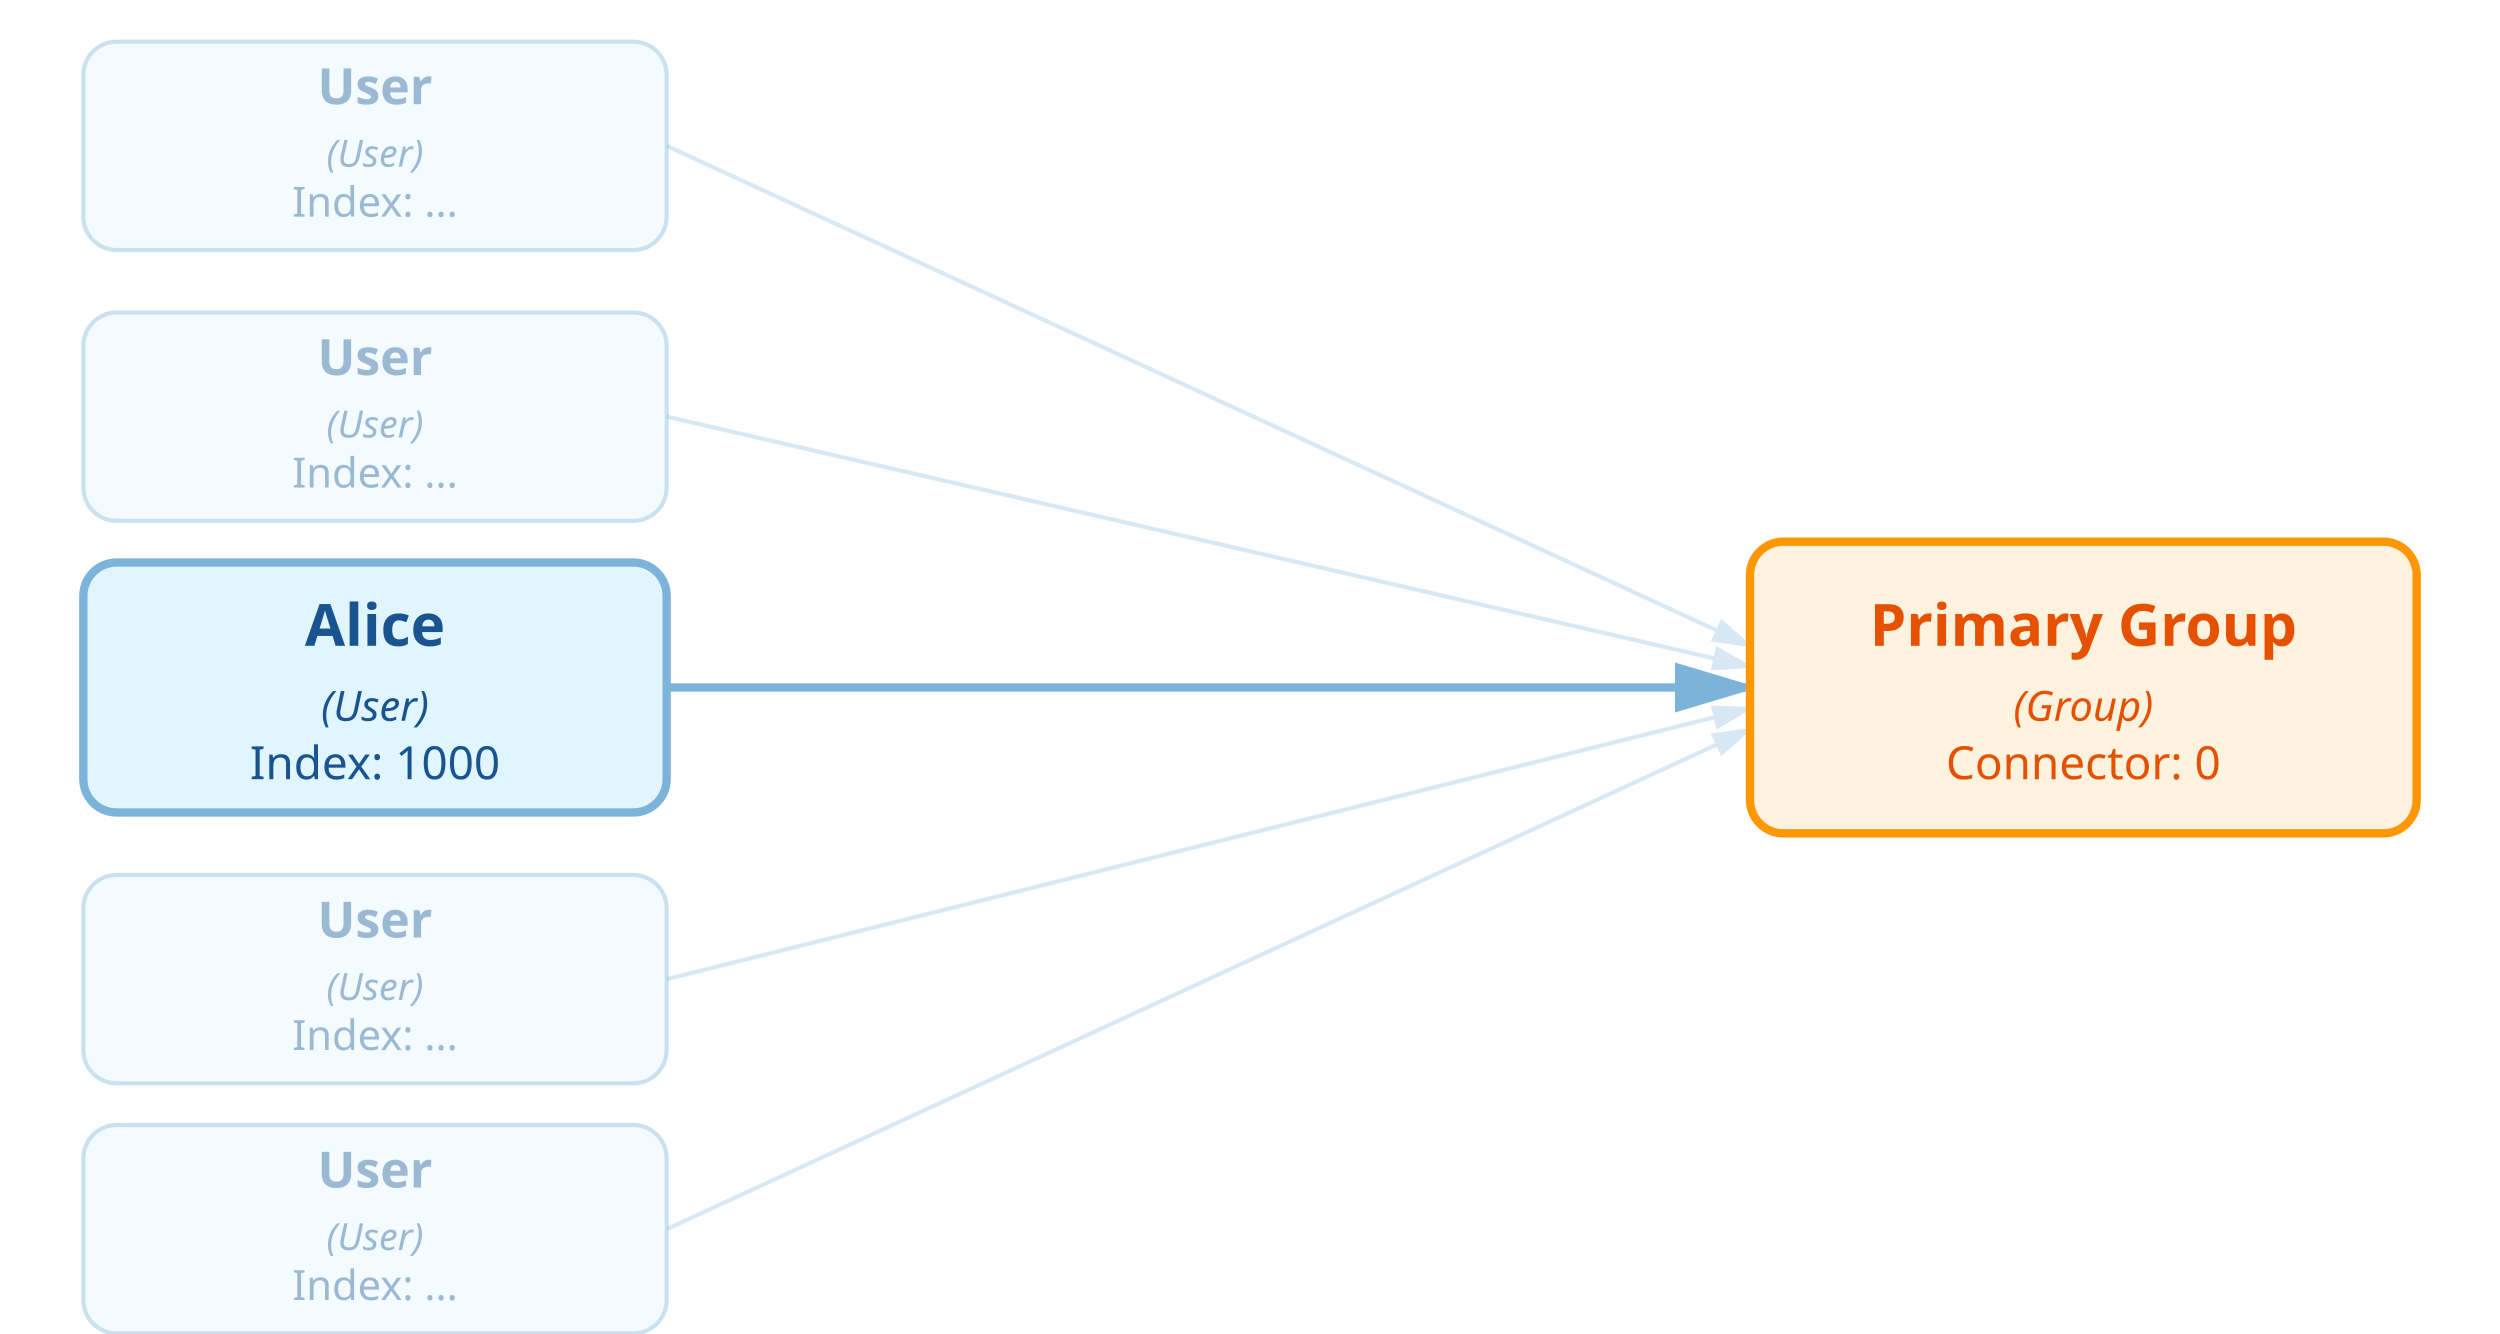
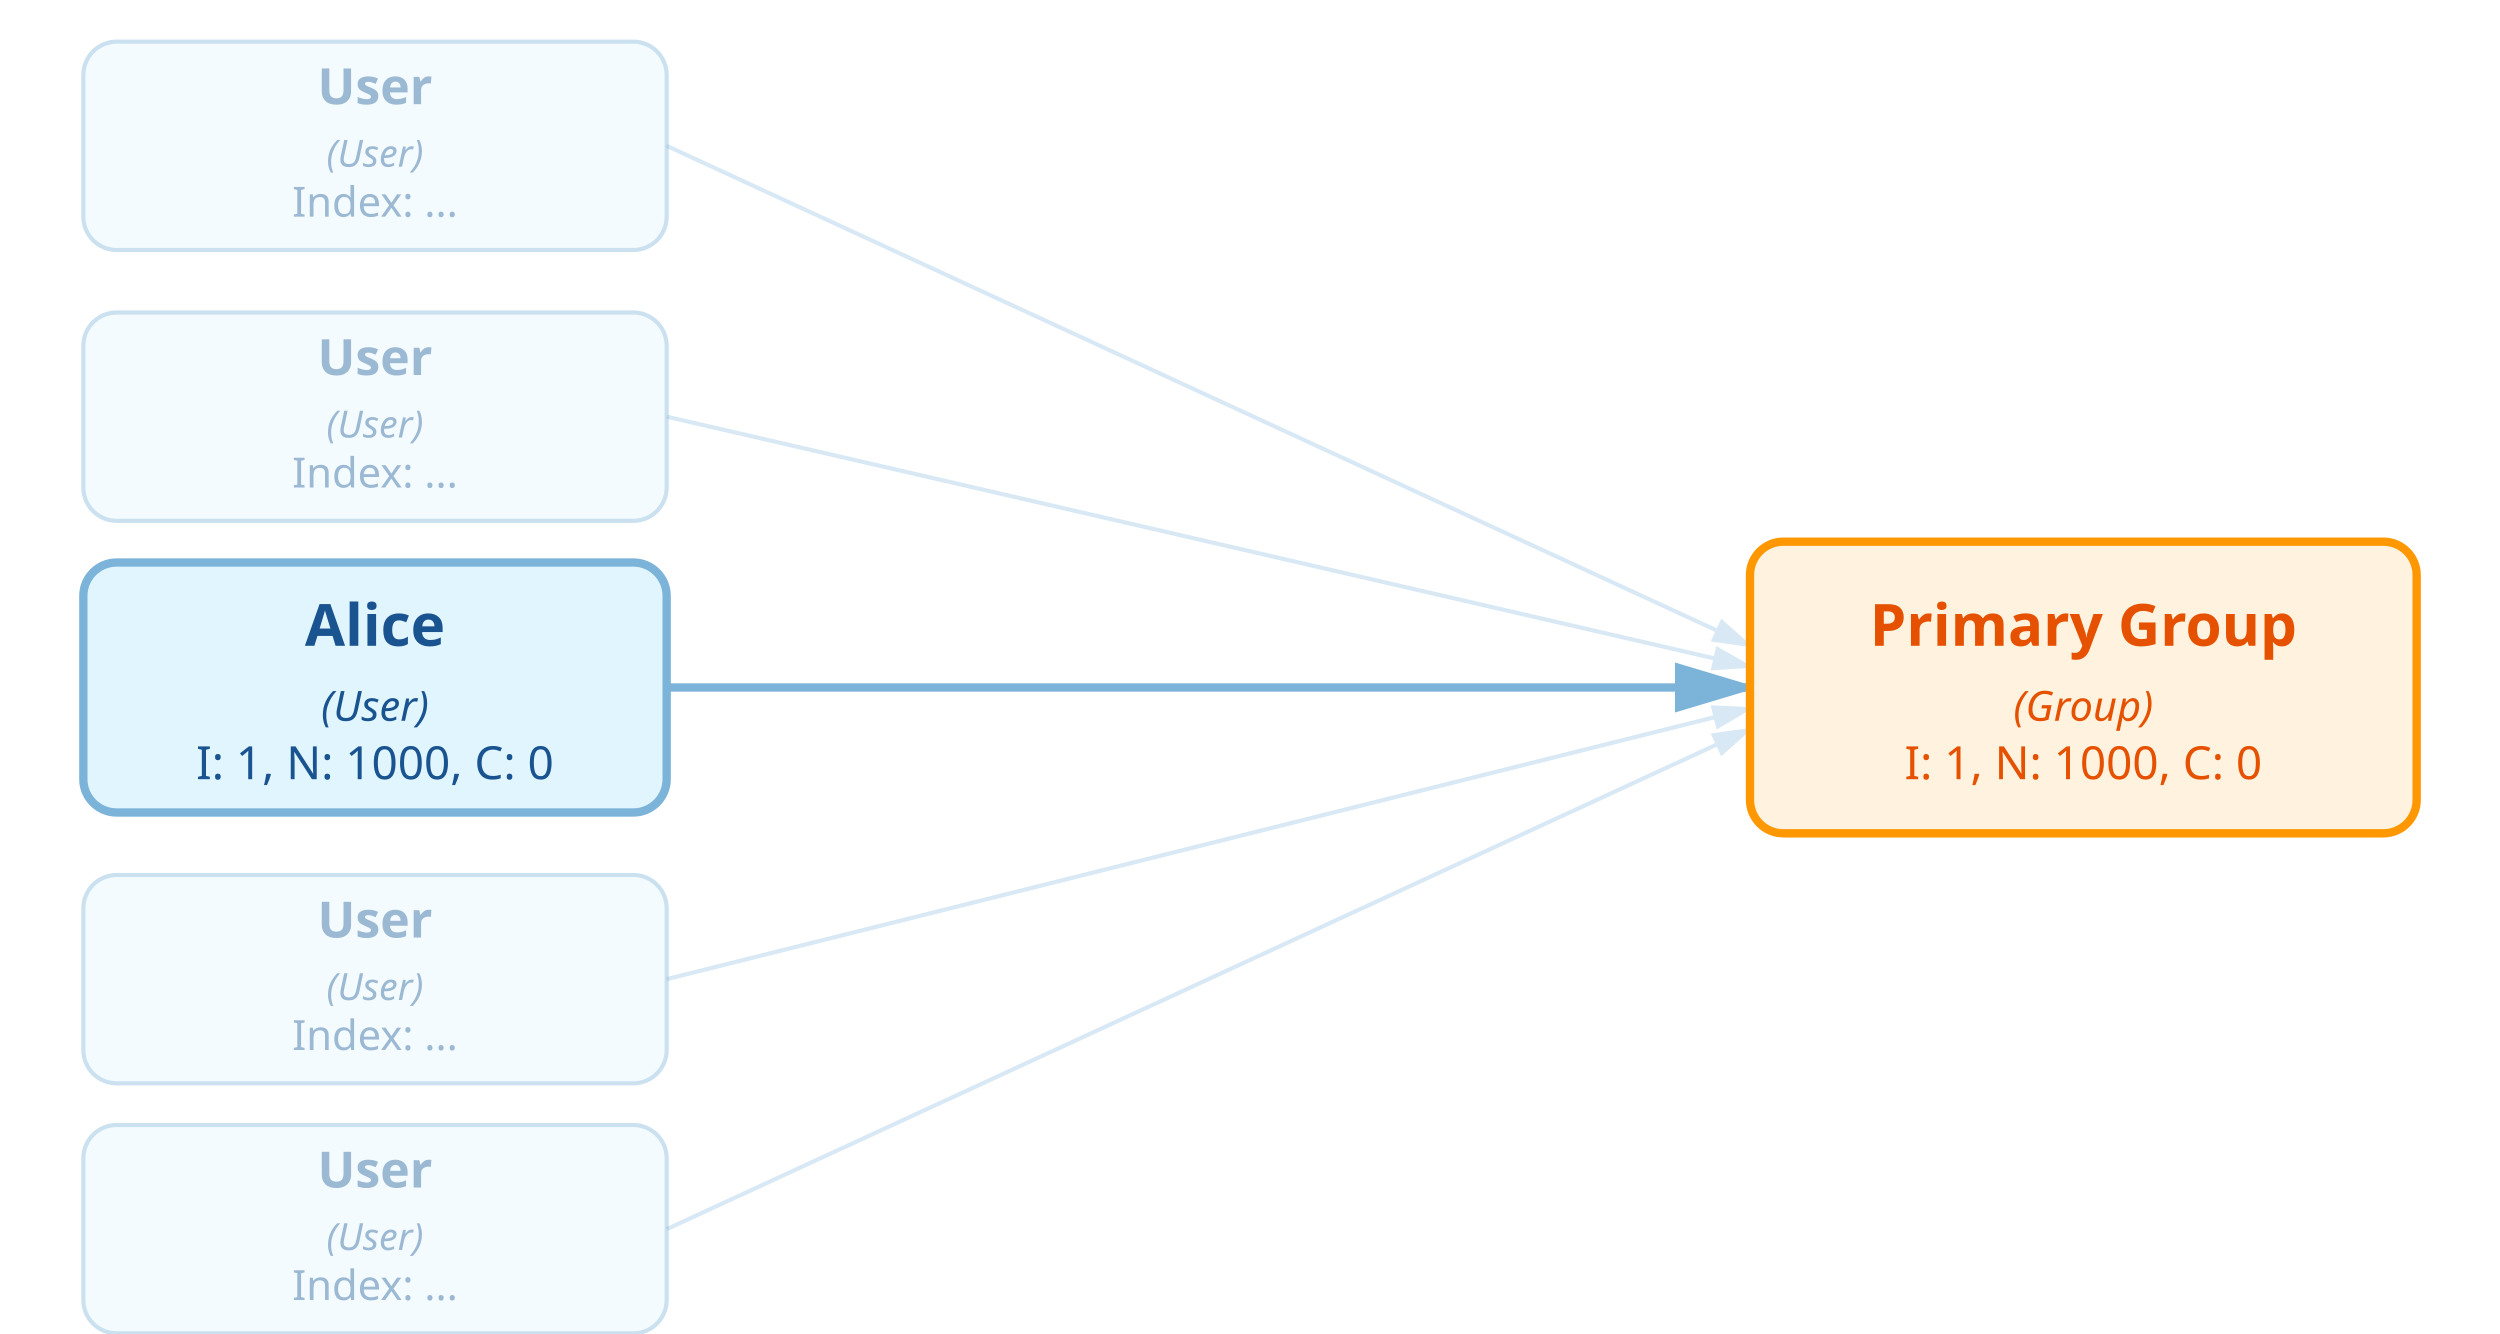
<svg xmlns="http://www.w3.org/2000/svg" viewBox="0 0 600 320" width="600" height="320">
  <defs>
    <marker id="arrowhead" markerWidth="10" markerHeight="10" refX="9" refY="3" orient="auto">
      <polygon points="0 0, 10 3, 0 6" fill="#7cb3d9" />
    </marker>
  </defs>
  <rect x="20" y="10" width="140" height="50" rx="8" fill="#e1f5ff" stroke="#7cb3d9" stroke-width="1" opacity="0.4" />
  <text x="90" y="25" font-family="sans-serif" font-size="12" fill="#1a5490" text-anchor="middle" font-weight="bold" opacity="0.4">User</text>
  <text x="90" y="40" font-family="sans-serif" font-size="9" fill="#1a5490" text-anchor="middle" font-style="italic" opacity="0.4">(User)</text>
  <text x="90" y="52" font-family="sans-serif" font-size="10" fill="#1a5490" text-anchor="middle" opacity="0.4">Index: ...</text>
  <line x1="160" y1="35" x2="420" y2="155" stroke="#7cb3d9" stroke-width="1" opacity="0.3" marker-end="url(#arrowhead)" />
  <rect x="20" y="75" width="140" height="50" rx="8" fill="#e1f5ff" stroke="#7cb3d9" stroke-width="1" opacity="0.4" />
  <text x="90" y="90" font-family="sans-serif" font-size="12" fill="#1a5490" text-anchor="middle" font-weight="bold" opacity="0.4">User</text>
  <text x="90" y="105" font-family="sans-serif" font-size="9" fill="#1a5490" text-anchor="middle" font-style="italic" opacity="0.4">(User)</text>
  <text x="90" y="117" font-family="sans-serif" font-size="10" fill="#1a5490" text-anchor="middle" opacity="0.4">Index: ...</text>
  <line x1="160" y1="100" x2="420" y2="160" stroke="#7cb3d9" stroke-width="1" opacity="0.3" marker-end="url(#arrowhead)" />
  <rect x="20" y="135" width="140" height="60" rx="8" fill="#e1f5ff" stroke="#7cb3d9" stroke-width="2" />
  <text x="90" y="155" font-family="sans-serif" font-size="14" fill="#1a5490" text-anchor="middle" font-weight="bold">Alice</text>
  <text x="90" y="173" font-family="sans-serif" font-size="10" fill="#1a5490" text-anchor="middle" font-style="italic">(User)</text>
-   <text x="90" y="187" font-family="sans-serif" font-size="11" fill="#1a5490" text-anchor="middle">Index: 1000</text>
+   <text x="90" y="187" font-family="sans-serif" font-size="11" fill="#1a5490" text-anchor="middle">I: 1, N: 1000, C: 0</text>
  <line x1="160" y1="165" x2="420" y2="165" stroke="#7cb3d9" stroke-width="2" marker-end="url(#arrowhead)" />
  <rect x="20" y="210" width="140" height="50" rx="8" fill="#e1f5ff" stroke="#7cb3d9" stroke-width="1" opacity="0.4" />
  <text x="90" y="225" font-family="sans-serif" font-size="12" fill="#1a5490" text-anchor="middle" font-weight="bold" opacity="0.4">User</text>
  <text x="90" y="240" font-family="sans-serif" font-size="9" fill="#1a5490" text-anchor="middle" font-style="italic" opacity="0.4">(User)</text>
  <text x="90" y="252" font-family="sans-serif" font-size="10" fill="#1a5490" text-anchor="middle" opacity="0.4">Index: ...</text>
  <line x1="160" y1="235" x2="420" y2="170" stroke="#7cb3d9" stroke-width="1" opacity="0.3" marker-end="url(#arrowhead)" />
  <rect x="20" y="270" width="140" height="50" rx="8" fill="#e1f5ff" stroke="#7cb3d9" stroke-width="1" opacity="0.4" />
  <text x="90" y="285" font-family="sans-serif" font-size="12" fill="#1a5490" text-anchor="middle" font-weight="bold" opacity="0.4">User</text>
  <text x="90" y="300" font-family="sans-serif" font-size="9" fill="#1a5490" text-anchor="middle" font-style="italic" opacity="0.4">(User)</text>
  <text x="90" y="312" font-family="sans-serif" font-size="10" fill="#1a5490" text-anchor="middle" opacity="0.4">Index: ...</text>
  <line x1="160" y1="295" x2="420" y2="175" stroke="#7cb3d9" stroke-width="1" opacity="0.3" marker-end="url(#arrowhead)" />
  <rect x="420" y="130" width="160" height="70" rx="8" fill="#fff3e0" stroke="#ff9800" stroke-width="2" />
  <text x="500" y="155" font-family="sans-serif" font-size="14" fill="#e65100" text-anchor="middle" font-weight="bold">Primary Group</text>
  <text x="500" y="173" font-family="sans-serif" font-size="10" fill="#e65100" text-anchor="middle" font-style="italic">(Group)</text>
-   <text x="500" y="187" font-family="sans-serif" font-size="11" fill="#e65100" text-anchor="middle">Connector: 0</text>
+   <text x="500" y="187" font-family="sans-serif" font-size="11" fill="#e65100" text-anchor="middle">I: 1, N: 1000, C: 0</text>
</svg>
